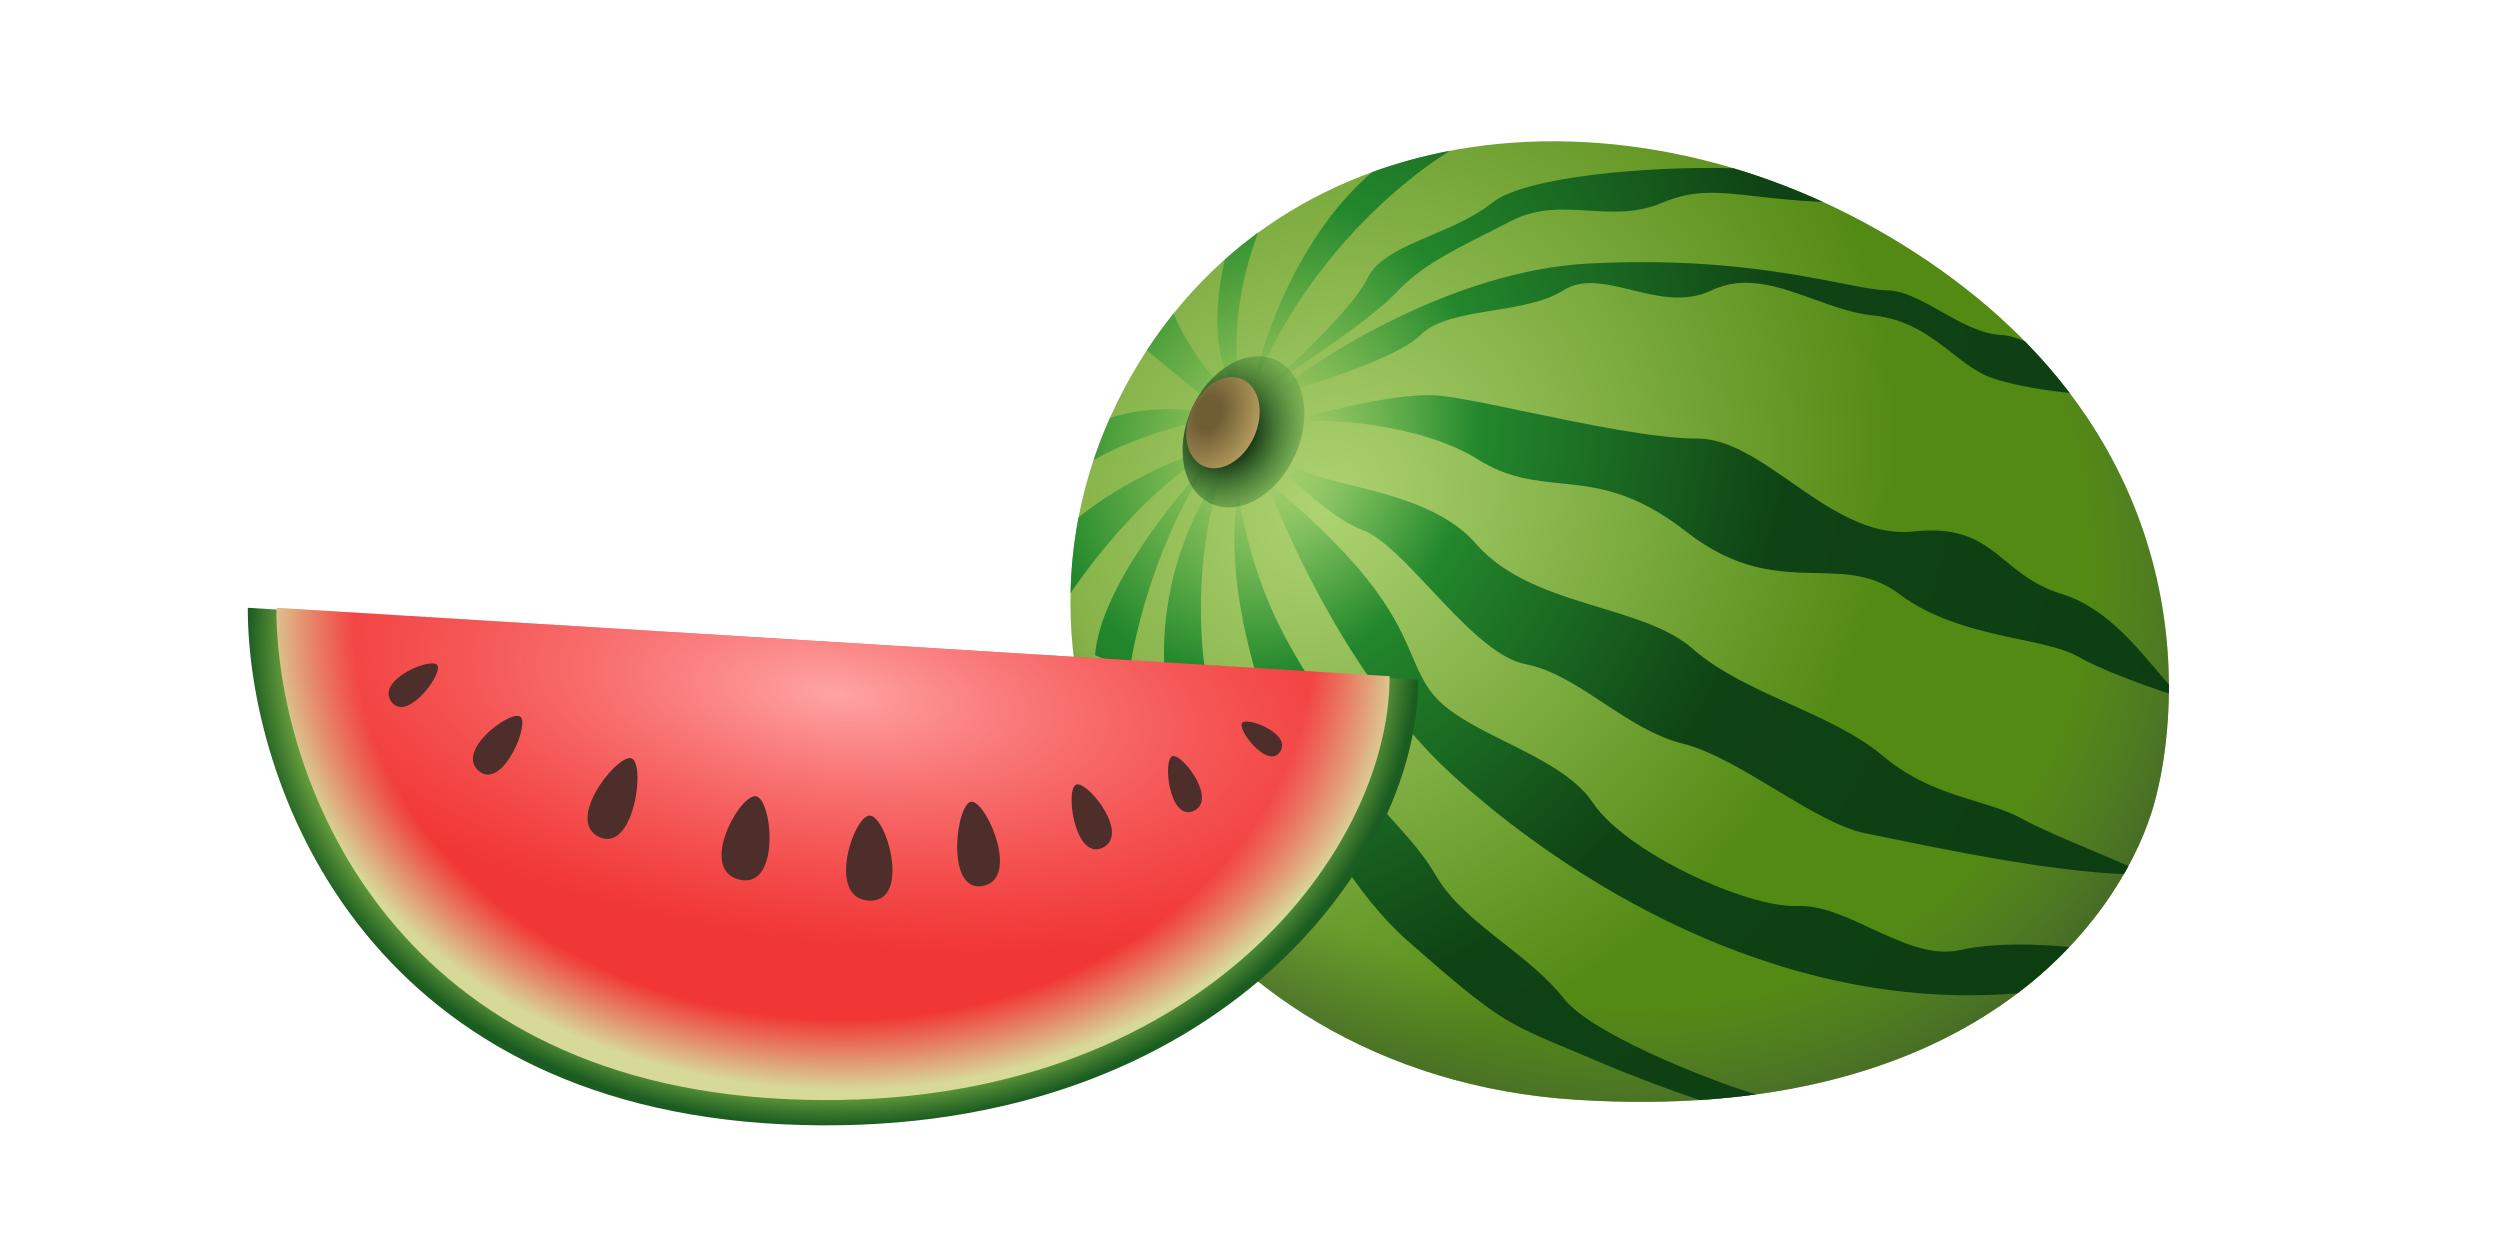
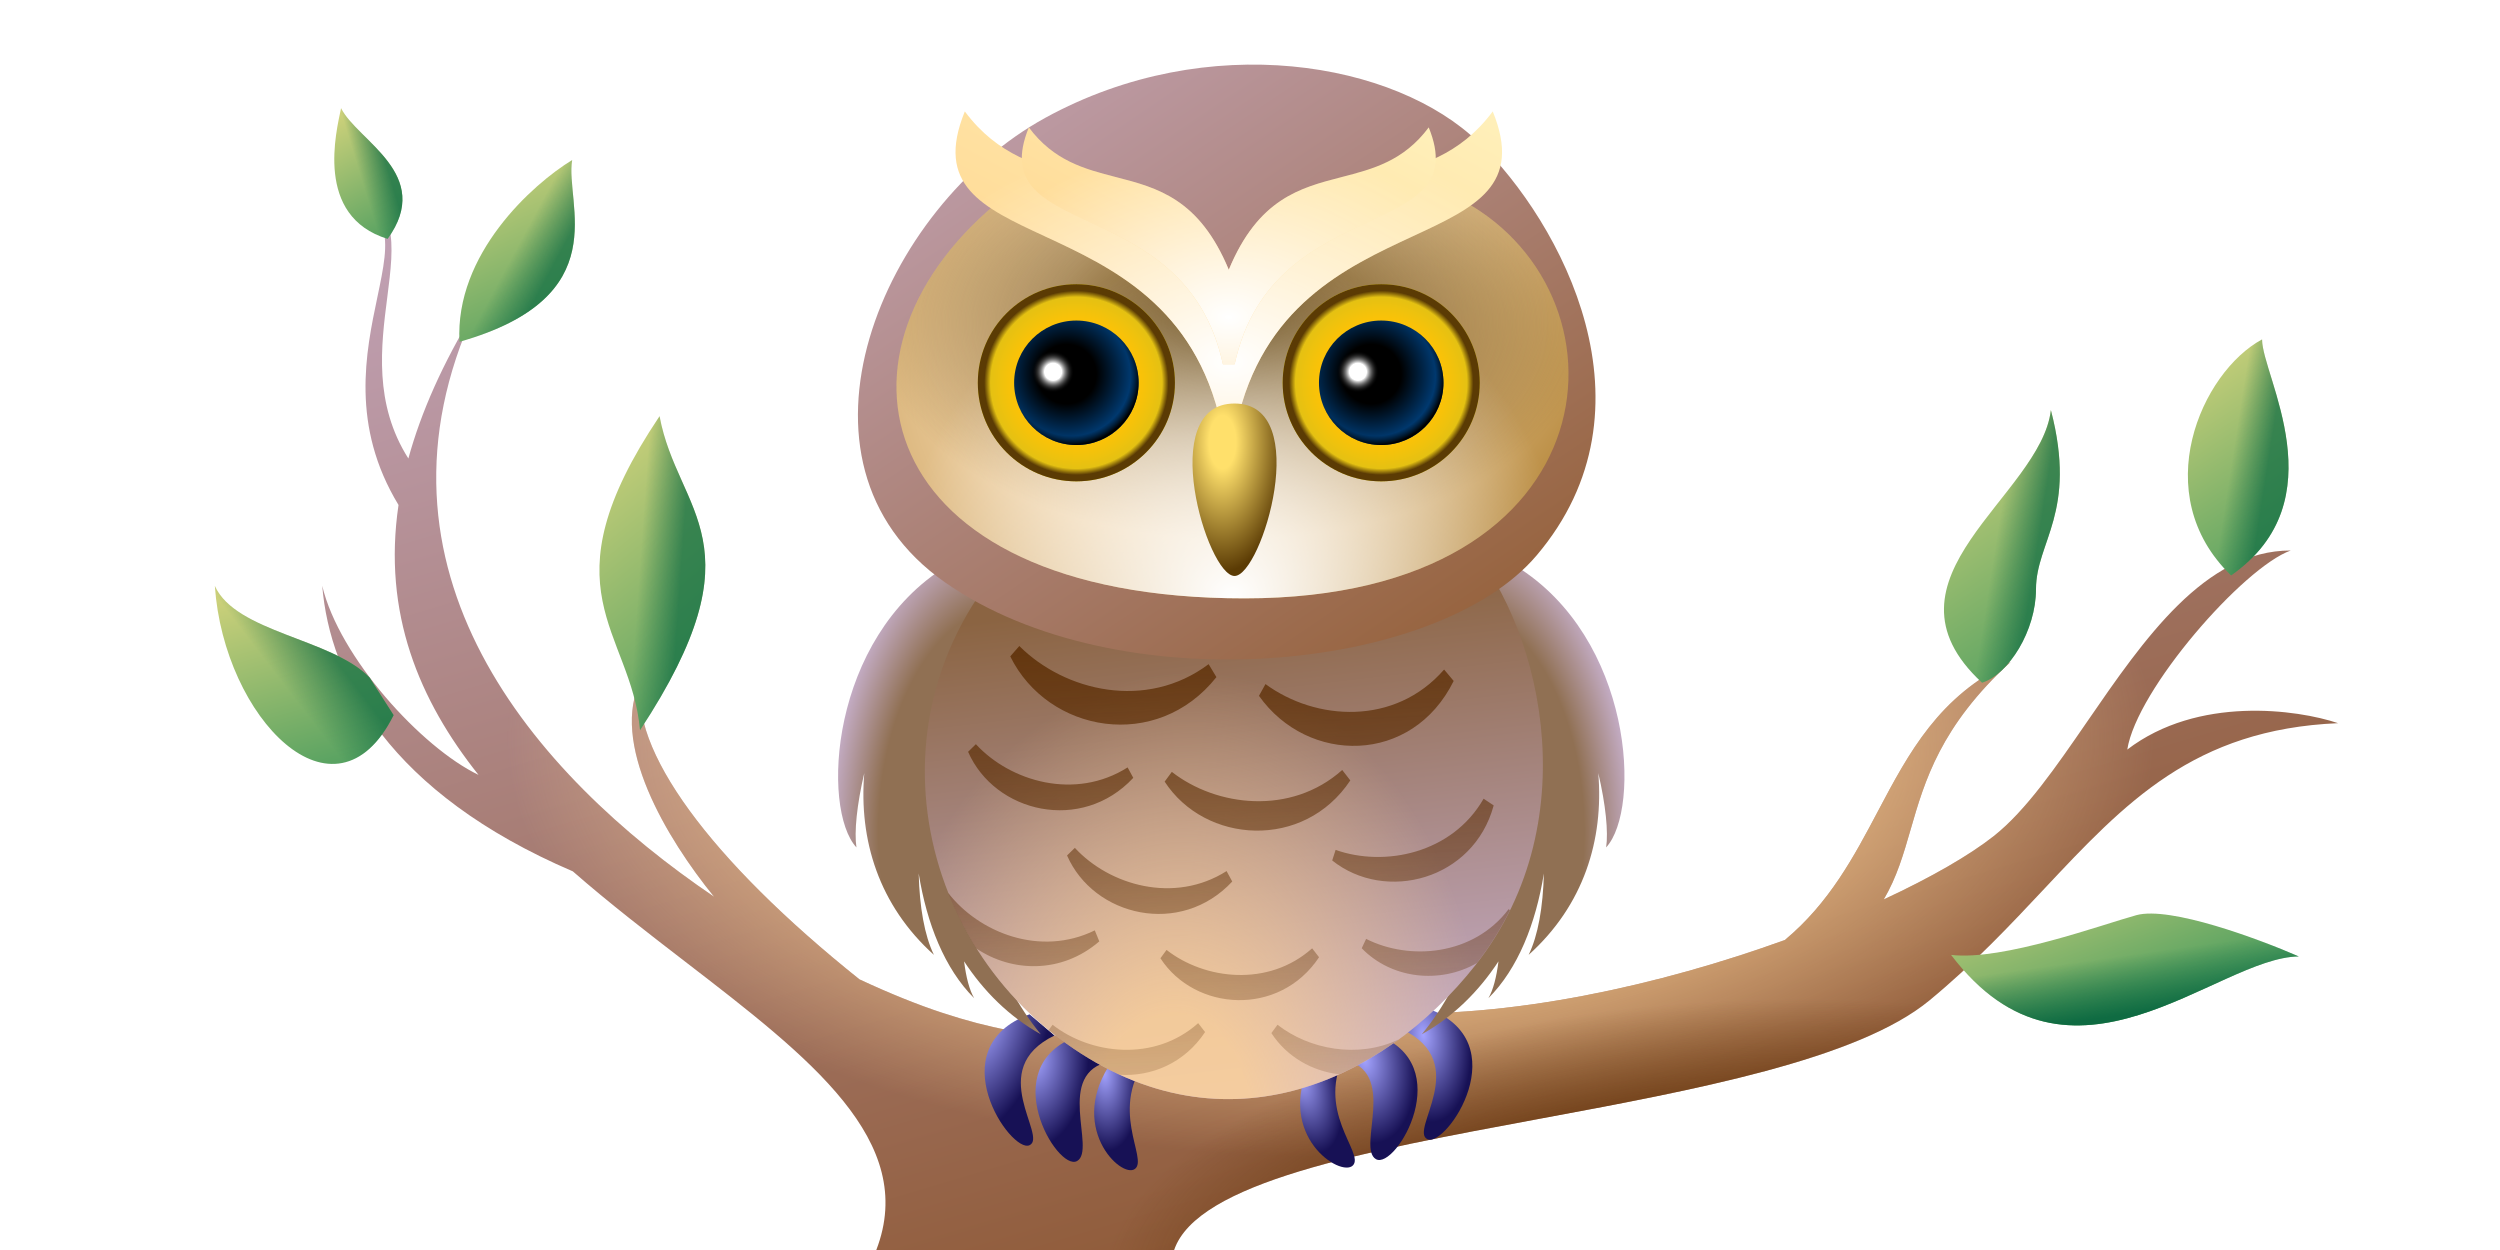
<svg xmlns="http://www.w3.org/2000/svg" viewBox="0 0 240 120" fill="none">
-   <path d="M185.102 25.076C157.817 6.549 121.437 9.918 107.289 38.55C93.141 67.183 113.352 103.226 151.416 105.584C189.481 107.942 203.203 88.346 206.516 78.103C209.159 69.932 212.387 43.603 185.102 25.076Z" fill="url(#paint0_radial_1087_27123)" />
-   <path d="M185.102 25.076C157.817 6.549 121.437 9.918 107.289 38.55C93.141 67.183 113.352 103.226 151.416 105.584C189.481 107.942 203.203 88.346 206.516 78.103C209.159 69.932 212.387 43.603 185.102 25.076Z" fill="url(#paint1_radial_1087_27123)" />
-   <path fill-rule="evenodd" clip-rule="evenodd" d="M139.162 14.484C136.62 14.969 134.138 15.646 131.739 16.517C124.651 22.543 121.155 32.676 120.256 37.35C125.121 25.457 133.819 17.844 139.162 14.484ZM117.587 24.906C118.613 23.992 119.676 23.135 120.773 22.334C119.199 26.554 117.795 32.909 119.47 38.529C116.287 35.346 116.505 29.658 117.587 24.906ZM110.098 33.624C110.909 32.383 111.768 31.201 112.671 30.078C114.07 33.649 117.193 37.288 118.88 38.922L117.701 39.905L110.098 33.624ZM104.978 44.164C105.429 42.81 105.95 41.465 106.544 40.135C110.624 38.758 115.192 39.323 117.308 39.905C111.201 41.207 107.267 42.843 104.978 44.164ZM102.773 56.936C102.823 54.519 103.074 52.094 103.536 49.684C107.864 46.12 114.268 43.352 117.701 42.656C111.571 45.516 105.786 52.518 102.773 56.936ZM168.569 105.066C166.831 105.303 165.021 105.484 163.136 105.605C162.968 105.546 162.793 105.484 162.611 105.42L162.611 105.42C160.443 104.658 157.301 103.552 153.664 102.005C152.648 101.573 151.748 101.196 150.937 100.857C144.377 98.113 143.683 97.823 135.113 90.302C125.483 81.852 116.522 59.753 118.88 47.569C120.439 56.534 123.286 61.203 125.662 65.1C126.88 67.097 127.973 68.89 128.706 70.955C130.002 74.608 132.029 76.875 134.037 79.121C135.378 80.622 136.711 82.113 137.813 84.001C139.321 86.586 141.831 88.562 144.374 90.565C146.471 92.216 148.591 93.885 150.19 95.928C152.623 99.037 163.099 103.391 168.569 105.066ZM198.655 90.91C197.216 92.429 195.567 93.927 193.685 95.353C170.424 97.31 150.16 84.203 139.318 74.296C130.2 65.963 123.728 52.089 121.631 46.194C132.064 54.793 134.102 59.55 135.582 63.002C136.164 64.363 136.661 65.52 137.549 66.631C139.009 68.456 141.748 69.819 144.579 71.228L144.579 71.228C147.847 72.855 151.236 74.542 152.921 77.069C156.065 81.785 167.661 87.173 172.574 86.977C174.81 86.887 177.2 87.998 179.622 89.123C182.522 90.47 185.467 91.839 188.251 91.196C191.361 90.479 195.654 90.626 198.655 90.91ZM204.328 83.141C204.19 83.395 204.047 83.651 203.898 83.909C196.855 83.659 186.607 81.544 181.123 80.412C180.332 80.249 179.64 80.106 179.071 79.993C176.602 79.499 173.575 77.676 170.476 75.809C167.407 73.96 164.267 72.069 161.529 71.384C158.818 70.707 156.351 69.082 153.936 67.49L153.936 67.49C151.449 65.852 149.016 64.249 146.424 63.751C143.579 63.203 140.358 59.771 137.35 56.565C134.956 54.014 132.696 51.606 130.868 50.91C127.566 49.652 123.466 45.538 121.828 43.639H123.203C123.812 45.116 126.463 45.773 129.691 46.573C133.763 47.583 138.754 48.82 141.714 52.219C144.67 55.613 149.262 57.009 153.599 58.327C157.046 59.375 160.332 60.374 162.507 62.289C165.024 64.504 168.446 66.051 171.845 67.589L171.845 67.589L171.846 67.589L171.846 67.589C175.082 69.053 178.299 70.508 180.695 72.521C183.804 75.133 186.948 76.094 189.735 76.946C191.352 77.44 192.848 77.897 194.147 78.619C195.663 79.461 198.373 80.604 200.866 81.654C202.14 82.191 203.357 82.704 204.328 83.141ZM208.215 65.712C208.217 66.005 208.216 66.296 208.213 66.583C205.503 65.678 201.573 64.237 199.479 63.025C198.23 62.302 196.248 61.881 193.961 61.395C190.285 60.615 185.819 59.666 182.33 57.023C179.833 55.131 177.254 55.076 174.401 55.016C170.791 54.939 166.74 54.853 161.854 51.021C156.884 47.123 153.232 46.749 149.8 46.397C147.192 46.129 144.711 45.875 141.876 44.098C136.623 40.805 127.151 39.817 122.824 40.732C126.368 39.645 134.416 37.576 138.258 37.988C140.055 38.18 143.055 38.806 146.446 39.513L146.446 39.513C152.113 40.694 158.875 42.104 162.952 42.104C165.937 42.104 168.886 44.155 171.964 46.295C175.606 48.828 179.427 51.486 183.702 51.021C188.458 50.504 190.409 52.106 192.561 53.874C193.979 55.038 195.484 56.274 197.936 57.023C201.86 58.222 204.745 61.639 206.899 64.189C207.372 64.749 207.81 65.268 208.215 65.712ZM194.398 32.775C195.996 34.404 197.421 36.061 198.69 37.733C195.802 37.41 192.176 36.822 190.39 35.93C189.367 35.418 188.418 34.68 187.42 33.903C185.409 32.337 183.196 30.614 179.758 30.271C177.9 30.085 176.02 29.407 174.141 28.73C170.818 27.532 167.501 26.336 164.324 27.87C161.785 29.096 159.112 28.444 156.601 27.832C154.194 27.245 151.937 26.695 150.09 27.87C148.322 28.995 145.801 29.404 143.338 29.805C140.546 30.258 137.829 30.699 136.371 32.157C134.176 34.352 125.968 36.959 122.138 37.988C126.539 34.272 139.595 25.984 152.491 25.298C164.015 24.685 172.033 26.263 176.859 27.212C178.784 27.591 180.201 27.87 181.13 27.87C182.734 27.87 184.504 28.867 186.337 29.9C188.229 30.966 190.189 32.07 192.105 32.157C192.805 32.189 193.587 32.418 194.398 32.775ZM166.401 16.15C169.305 17.017 172.186 18.098 175.016 19.392C172.399 19.275 170.332 19.042 168.58 18.844C164.91 18.429 162.623 18.171 159.56 19.467C157.096 20.509 154.77 20.363 152.47 20.22C150 20.065 147.561 19.912 145.017 21.235C144.184 21.669 143.396 22.068 142.648 22.447L142.648 22.447L142.647 22.447C138.987 24.302 136.297 25.666 134.012 28.114C131.811 30.472 124.71 35.254 121.435 37.35C124.186 34.926 130.003 29.41 131.261 26.738C132.163 24.82 134.686 23.744 137.415 22.58C139.438 21.717 141.575 20.806 143.248 19.467C146.41 16.938 158.221 15.934 166.401 16.15ZM117.504 45.014C115.343 47.569 111.176 55.076 111.805 64.666H115.736C115.146 61.129 114.674 52.246 117.504 45.014ZM105.124 62.898C105.595 56.609 112.788 47.7 116.325 44.032C111.294 51.106 108.989 60.474 108.464 64.273L105.124 62.898Z" fill="url(#paint2_radial_1087_27123)" />
-   <path d="M23.787 58.348L136.149 65.253C136.149 83.457 115.748 109.821 75.26 107.938C34.772 106.055 23.787 74.983 23.787 58.348Z" fill="url(#paint3_radial_1087_27123)" />
-   <path d="M26.532 58.348L133.404 64.916C133.404 82.23 114 107.306 75.49 105.515C36.981 103.724 26.532 74.17 26.532 58.348Z" fill="url(#paint4_radial_1087_27123)" />
-   <path d="M26.532 58.348L133.404 64.916C133.404 82.23 114 107.306 75.49 105.515C36.981 103.724 26.532 74.17 26.532 58.348Z" fill="url(#paint5_radial_1087_27123)" />
-   <path d="M72.432 76.432C74.121 76.224 75.05 85.309 71.062 84.463C67.073 83.617 70.744 76.639 72.432 76.432Z" fill="#4E2E2B" />
-   <path d="M83.343 78.315C84.962 77.793 87.587 86.54 83.511 86.461C79.435 86.382 81.724 78.838 83.343 78.315Z" fill="#4E2E2B" />
-   <path d="M60.513 72.775C62.06 72.848 60.951 81.851 57.581 80.377C54.212 78.903 58.966 72.702 60.513 72.775Z" fill="#4E2E2B" />
-   <path d="M93.364 76.968C91.849 76.647 90.647 85.638 94.279 85.064C97.912 84.489 94.879 77.288 93.364 76.968Z" fill="#4E2E2B" />
-   <path d="M49.856 68.747C51.043 69.125 48.314 75.892 46.001 74.048C43.687 72.203 48.668 68.37 49.856 68.747Z" fill="#4E2E2B" />
-   <path d="M103.414 75.297C102.169 75.362 103.1 82.6 105.804 81.4C108.509 80.199 104.658 75.232 103.414 75.297Z" fill="#4E2E2B" />
-   <path d="M41.9 63.776C42.812 64.334 39.151 69.413 37.602 67.402C36.053 65.391 40.988 63.218 41.9 63.776Z" fill="#4E2E2B" />
-   <path d="M112.631 72.58C111.562 72.608 112.195 78.836 114.542 77.869C116.889 76.901 113.7 72.553 112.631 72.58Z" fill="#4E2E2B" />
-   <path d="M119.301 69.35C118.569 69.82 121.64 73.882 122.862 72.218C124.085 70.554 120.032 68.879 119.301 69.35Z" fill="#4E2E2B" />
-   <path d="M124.337 43.678C122.632 47.492 119.027 49.591 116.285 48.366C113.544 47.14 112.703 43.054 114.408 39.24C116.113 35.425 119.718 33.326 122.46 34.551C125.202 35.777 126.042 39.863 124.337 43.678Z" fill="url(#paint6_radial_1087_27123)" />
-   <path d="M120.396 41.916C119.368 44.216 117.194 45.482 115.54 44.743C113.887 44.004 113.38 41.54 114.408 39.239C115.437 36.939 117.611 35.673 119.264 36.412C120.918 37.151 121.424 39.615 120.396 41.916Z" fill="url(#paint7_radial_1087_27123)" />
+   <path fill-rule="evenodd" clip-rule="evenodd" d="M39.203 44.016C40.404 39.63 42.478 34.902 45.608 29.781C34.15 54.651 51.16 74.3 68.546 86.082C64.045 80.555 58.407 71.226 61.584 65.193C60.259 71.817 68.205 82.584 82.512 94.019C85.481 95.406 88.175 96.475 90.394 97.206C100.002 100.374 104.86 99.571 111.369 98.496C116.347 97.674 122.291 96.693 132.063 97.206C144.887 97.881 159.519 94.522 171.348 90.239C175.633 86.669 177.983 82.227 180.284 77.875C183.256 72.257 186.148 66.789 193.021 63.544C186.284 69.718 184.769 74.962 183.418 79.64C182.735 82.004 182.094 84.222 180.842 86.344C185.428 84.213 189.107 82.078 191.41 80.256C194.5 77.811 197.383 73.62 200.396 69.24C205.825 61.349 211.674 52.847 219.91 52.847C215.364 54.47 205.119 66.191 204.217 71.961C210.999 66.768 220.536 68.106 224.457 69.425C210.616 70.018 204.035 77.03 196.236 85.338C192.989 88.797 189.531 92.482 185.25 96.021C178.355 101.721 162.669 104.637 147.617 107.436C130.879 110.548 114.926 113.514 112.714 120H84.124C88.155 109.546 77.746 101.532 65.792 92.328C62.216 89.575 58.502 86.715 54.994 83.651C37.397 76.11 31.683 65.236 30.933 56.232C32.559 63.102 40.467 71.765 45.937 74.389C40.238 67.232 36.721 58.865 38.258 48.478C33.639 40.87 35.117 33.824 36.226 28.539L36.226 28.539C36.816 25.726 37.301 23.413 36.707 21.779H37.356C37.807 23.633 37.509 25.957 37.177 28.551C36.578 33.218 35.868 38.761 39.203 44.016Z" fill="url(#paint0_linear_7471_1764)" />
+   <path fill-rule="evenodd" clip-rule="evenodd" d="M39.203 44.016C40.404 39.63 42.478 34.902 45.608 29.781C34.15 54.651 51.16 74.3 68.546 86.082C64.045 80.555 58.407 71.226 61.584 65.193C60.259 71.817 68.205 82.584 82.512 94.019C85.481 95.406 88.175 96.475 90.394 97.206C100.002 100.374 104.86 99.571 111.369 98.496C116.347 97.674 122.291 96.693 132.063 97.206C144.887 97.881 159.519 94.522 171.348 90.239C175.633 86.669 177.983 82.227 180.284 77.875C183.256 72.257 186.148 66.789 193.021 63.544C186.284 69.718 184.769 74.962 183.418 79.64C182.735 82.004 182.094 84.222 180.842 86.344C185.428 84.213 189.107 82.078 191.41 80.256C194.5 77.811 197.383 73.62 200.396 69.24C205.825 61.349 211.674 52.847 219.91 52.847C215.364 54.47 205.119 66.191 204.217 71.961C210.999 66.768 220.536 68.106 224.457 69.425C210.616 70.018 204.035 77.03 196.236 85.338C192.989 88.797 189.531 92.482 185.25 96.021C178.355 101.721 162.669 104.637 147.617 107.436C130.879 110.548 114.926 113.514 112.714 120H84.124C88.155 109.546 77.746 101.532 65.792 92.328C62.216 89.575 58.502 86.715 54.994 83.651C37.397 76.11 31.683 65.236 30.933 56.232C32.559 63.102 40.467 71.765 45.937 74.389C40.238 67.232 36.721 58.865 38.258 48.478C33.639 40.87 35.117 33.824 36.226 28.539L36.226 28.539C36.816 25.726 37.301 23.413 36.707 21.779H37.356C37.807 23.633 37.509 25.957 37.177 28.551C36.578 33.218 35.868 38.761 39.203 44.016Z" fill="url(#paint1_radial_7471_1764)" />
+   <path fill-rule="evenodd" clip-rule="evenodd" d="M39.203 44.016C40.404 39.63 42.478 34.902 45.608 29.781C34.15 54.651 51.16 74.3 68.546 86.082C64.045 80.555 58.407 71.226 61.584 65.193C60.259 71.817 68.205 82.584 82.512 94.019C85.481 95.406 88.175 96.475 90.394 97.206C100.002 100.374 104.86 99.571 111.369 98.496C116.347 97.674 122.291 96.693 132.063 97.206C144.887 97.881 159.519 94.522 171.348 90.239C175.633 86.669 177.983 82.227 180.284 77.875C183.256 72.257 186.148 66.789 193.021 63.544C186.284 69.718 184.769 74.962 183.418 79.64C182.735 82.004 182.094 84.222 180.842 86.344C185.428 84.213 189.107 82.078 191.41 80.256C194.5 77.811 197.383 73.62 200.396 69.24C205.825 61.349 211.674 52.847 219.91 52.847C215.364 54.47 205.119 66.191 204.217 71.961C210.999 66.768 220.536 68.106 224.457 69.425C210.616 70.018 204.035 77.03 196.236 85.338C192.989 88.797 189.531 92.482 185.25 96.021C178.355 101.721 162.669 104.637 147.617 107.436C130.879 110.548 114.926 113.514 112.714 120H84.124C88.155 109.546 77.746 101.532 65.792 92.328C62.216 89.575 58.502 86.715 54.994 83.651C37.397 76.11 31.683 65.236 30.933 56.232C32.559 63.102 40.467 71.765 45.937 74.389C40.238 67.232 36.721 58.865 38.258 48.478C33.639 40.87 35.117 33.824 36.226 28.539L36.226 28.539C36.816 25.726 37.301 23.413 36.707 21.779H37.356C37.807 23.633 37.509 25.957 37.177 28.551C36.578 33.218 35.868 38.761 39.203 44.016Z" fill="url(#paint2_radial_7471_1764)" />
+   <path d="M196.885 39.369C195.942 47.598 179.483 55.557 190.275 65.54C192.841 64.73 195.455 60.532 195.455 56.565C195.455 51.983 199.447 49.217 196.885 39.369Z" fill="url(#paint3_linear_7471_1764)" />
+   <path d="M196.885 39.369C195.942 47.598 179.483 55.557 190.275 65.54C192.841 64.73 195.455 60.532 195.455 56.565C195.455 51.983 199.447 49.217 196.885 39.369Z" fill="url(#paint4_linear_7471_1764)" />
+   <path d="M205.098 87.854C201.871 88.736 192.248 92.262 187.302 91.67C198.757 106.781 212.779 91.886 220.685 91.819C216.834 90.13 208.326 86.972 205.098 87.854Z" fill="url(#paint5_linear_7471_1764)" />
+   <path d="M205.098 87.854C201.871 88.736 192.248 92.262 187.302 91.67C198.757 106.781 212.779 91.886 220.685 91.819C216.834 90.13 208.326 86.972 205.098 87.854Z" fill="url(#paint6_linear_7471_1764)" />
+   <path d="M61.443 70.096C60.577 60.433 52.068 56.683 63.318 39.952C65.048 49.327 73.27 52.067 61.443 70.096Z" fill="url(#paint7_linear_7471_1764)" />
+   <path d="M61.443 70.096C60.577 60.433 52.068 56.683 63.318 39.952C65.048 49.327 73.27 52.067 61.443 70.096Z" fill="url(#paint8_linear_7471_1764)" />
+   <path d="M20.625 56.25C22.644 60.721 31.875 61.298 35.481 65.048L37.788 68.654C32.163 79.904 21.49 68.942 20.625 56.25Z" fill="url(#paint9_linear_7471_1764)" />
+   <path d="M20.625 56.25C22.644 60.721 31.875 61.298 35.481 65.048L37.788 68.654C32.163 79.904 21.49 68.942 20.625 56.25Z" fill="url(#paint10_linear_7471_1764)" />
+   <path d="M44.112 32.815C43.651 24.392 51.131 17.671 54.929 15.363C54.208 19.546 59.257 28.488 44.112 32.815Z" fill="url(#paint11_linear_7471_1764)" />
+   <path d="M44.112 32.815C43.651 24.392 51.131 17.671 54.929 15.363C54.208 19.546 59.257 28.488 44.112 32.815Z" fill="url(#paint12_linear_7471_1764)" />
+   <path d="M37.212 22.933C30.145 20.769 32.308 12.548 32.741 10.385C34.327 13.558 41.683 16.731 37.212 22.933Z" fill="url(#paint13_linear_7471_1764)" />
+   <path d="M37.212 22.933C30.145 20.769 32.308 12.548 32.741 10.385C34.327 13.558 41.683 16.731 37.212 22.933Z" fill="url(#paint14_linear_7471_1764)" />
+   <path d="M214.184 55.24C206.107 47.452 211.323 35.716 217.159 32.585C217.159 36.125 224.516 48.01 214.184 55.24Z" fill="url(#paint15_linear_7471_1764)" />
+   <path d="M214.184 55.24C206.107 47.452 211.323 35.716 217.159 32.585C217.159 36.125 224.516 48.01 214.184 55.24Z" fill="url(#paint16_linear_7471_1764)" />
+   <path d="M98.835 109.941C97.039 110.779 90.099 100.606 98.836 97.374L101.231 99.409C94.529 102.64 100.632 109.104 98.835 109.941Z" fill="url(#paint17_radial_7471_1764)" />
+   <path d="M137.034 109.366C138.83 110.204 145.77 100.031 137.033 96.799L134.638 98.834C141.341 102.065 135.238 108.529 137.034 109.366Z" fill="url(#paint18_radial_7471_1764)" />
+   <path d="M103.4 111.459C101.503 112.536 95.457 102.363 103.398 99.49L106.599 101.884C101.147 102.962 105.297 110.382 103.4 111.459Z" fill="url(#paint19_radial_7471_1764)" />
+   <path d="M132.094 111.281C133.991 112.359 140.037 102.185 132.096 99.313L128.895 101.706C134.348 102.784 130.198 110.204 132.094 111.281Z" fill="url(#paint20_radial_7471_1764)" />
+   <path d="M108.949 112.22C107.612 113.193 102.351 108.096 106.78 101.848L110.363 101.285C106.244 106.373 110.287 111.247 108.949 112.22Z" fill="url(#paint21_radial_7471_1764)" />
+   <path d="M129.879 111.881C128.707 113.078 122.45 109.008 125.774 102.066L129.292 100.87C126.066 106.615 131.051 110.684 129.879 111.881Z" fill="url(#paint22_radial_7471_1764)" />
+   <path fill-rule="evenodd" clip-rule="evenodd" d="M90.91 54.324C79.637 61.251 78.823 77.685 82.218 81.352C81.995 79.88 82.255 77.251 82.97 74.22C82.438 80.628 84.363 86.903 89.656 91.667C88.753 89.821 88.275 87.078 88.194 83.85C88.972 88.675 90.688 92.996 93.519 95.827C93.057 95.032 92.744 93.813 92.552 92.29C94.432 95.153 96.866 97.591 99.917 99.293C95.496 93.955 93.471 86.651 92.71 79.86C93.576 70.25 95.654 59.782 96.913 57.894L93.519 56.536L93.474 56.592L91.76 55.148L91.606 55.318L90.91 54.324Z" fill="url(#paint23_radial_7471_1764)" />
+   <path fill-rule="evenodd" clip-rule="evenodd" d="M145.496 54.324C156.769 61.251 157.583 77.685 154.188 81.352C154.411 79.88 154.151 77.251 153.436 74.22C153.968 80.628 152.043 86.903 146.749 91.667C147.653 89.821 148.131 87.078 148.212 83.85C147.434 88.675 145.718 92.996 142.887 95.827C143.348 95.032 143.662 93.813 143.854 92.29C141.974 95.153 139.539 97.591 136.489 99.293C140.91 93.955 142.935 86.651 143.696 79.86C142.83 70.25 140.752 59.782 139.493 57.894L142.887 56.536L142.932 56.592L144.646 55.148L144.8 55.318L145.496 54.324Z" fill="url(#paint24_radial_7471_1764)" />
+   <path d="M101.635 49.061C82.795 63.687 86.295 88.068 101.635 99.643C116.975 111.219 132.719 103.97 141.644 92.652C152.8 78.504 147.654 59.136 140.283 51.419C132.912 43.702 115.083 38.622 101.635 49.061Z" fill="url(#paint25_linear_7471_1764)" />
+   <path d="M101.635 49.061C82.795 63.687 86.295 88.068 101.635 99.643C116.975 111.219 132.719 103.97 141.644 92.652C152.8 78.504 147.654 59.136 140.283 51.419C132.912 43.702 115.083 38.622 101.635 49.061Z" fill="url(#paint26_radial_7471_1764)" />
+   <path fill-rule="evenodd" clip-rule="evenodd" d="M144.953 87.382L144.831 87.275C141.426 91.778 135.281 92.226 131.147 90.134L130.725 91.032C133.611 94.008 138.275 94.474 141.785 92.449C143.048 90.819 144.097 89.121 144.953 87.382ZM134.264 99.791C130.348 101.655 125.654 100.732 122.641 98.377L122.053 99.176C123.533 101.46 125.976 102.831 128.564 103.134C130.566 102.23 132.474 101.098 134.264 99.791ZM107.482 103.179C110.525 103.368 113.694 102.083 115.689 99.077L115.025 98.223C110.813 101.981 104.697 101.229 101.047 98.377L100.665 98.895C100.978 99.15 101.296 99.399 101.619 99.643C103.572 101.117 105.531 102.285 107.482 103.179ZM93.741 91.061C97.105 93.331 101.884 93.522 105.532 90.372L105.1 89.316C99.852 91.89 93.974 89.526 91.022 85.715C91.76 87.572 92.671 89.363 93.741 91.061ZM97.855 62.016C102.212 66.373 110.053 68.24 116.028 63.759L116.776 65.004C111.05 72.223 100.594 70.356 96.984 63.012L97.855 62.016ZM121.486 65.671C126.314 69.21 133.915 69.704 138.635 64.275L139.554 65.371C135.562 73.451 125.539 73.404 120.861 66.8L121.486 65.671ZM128.853 73.92C123.924 78.318 116.767 77.438 112.495 74.1L111.807 75.035C115.678 81.007 125.166 81.646 129.63 74.919L128.853 73.92ZM128.219 81.59C132.914 83.257 139.408 81.943 142.427 76.675L143.394 77.32C141.459 84.482 133.002 86.685 127.891 82.605L128.219 81.59ZM125.966 91.039C121.754 94.797 115.638 94.046 111.988 91.193L111.4 91.992C114.708 97.095 122.815 97.641 126.63 91.894L125.966 91.039ZM108.25 73.671C103.226 76.86 96.993 75.033 93.684 71.442L92.936 72.172C95.504 78.046 103.844 80 108.795 74.673L108.25 73.671ZM103.185 81.394C106.494 84.986 112.727 86.813 117.751 83.624L118.296 84.626C113.345 89.953 105.005 87.999 102.436 82.125L103.185 81.394Z" fill="url(#paint27_linear_7471_1764)" />
+   <path d="M100.354 11.307C84.706 19.881 74.201 44.319 90.707 55.895C107.214 67.471 137.911 64.641 147.514 53.322C159.519 39.174 149.872 21.382 141.941 13.665C134.009 5.948 116.001 2.732 100.354 11.307Z" fill="url(#paint28_linear_7471_1764)" />
+   <path d="M119.469 57.443C83.345 57.443 77.916 33.485 96.446 18.885C105.43 15.141 114.79 28.306 118.346 35.356C121.404 30.802 124.71 18.885 139.684 18.885C157.279 27.495 155.594 57.443 119.469 57.443Z" fill="url(#paint29_radial_7471_1764)" />
+   <path d="M119.469 57.443C83.345 57.443 77.916 33.485 96.446 18.885C105.43 15.141 114.79 28.306 118.346 35.356C121.404 30.802 124.71 18.885 139.684 18.885C157.279 27.495 155.594 57.443 119.469 57.443Z" fill="url(#paint30_radial_7471_1764)" />
+   <path d="M119.469 57.443C83.345 57.443 77.916 33.485 96.446 18.885C105.43 15.141 114.79 28.306 118.346 35.356C121.404 30.802 124.71 18.885 139.684 18.885C157.279 27.495 155.594 57.443 119.469 57.443Z" fill="url(#paint31_radial_7471_1764)" />
+   <path d="M103.667 16.995C99.713 15.972 95.797 14.959 92.623 10.696C89.731 17.784 94.28 19.893 100.288 22.679C106.688 25.646 114.743 29.381 117.22 40.72H118.706C121.184 29.381 129.239 25.646 135.639 22.679C141.647 19.893 146.196 17.784 143.304 10.696C140.129 14.959 136.213 15.972 132.26 16.995C127.012 18.353 121.697 19.728 117.963 28.747C114.229 19.728 108.915 18.353 103.667 16.995Z" fill="url(#paint32_linear_7471_1764)" />
+   <path d="M103.667 16.995C99.713 15.972 95.797 14.959 92.623 10.696C89.731 17.784 94.28 19.893 100.288 22.679C106.688 25.646 114.743 29.381 117.22 40.72H118.706C121.184 29.381 129.239 25.646 135.639 22.679C141.647 19.893 146.196 17.784 143.304 10.696C140.129 14.959 136.213 15.972 132.26 16.995C127.012 18.353 121.697 19.728 117.963 28.747C114.229 19.728 108.915 18.353 103.667 16.995Z" fill="url(#paint33_radial_7471_1764)" />
+   <path d="M107.134 17C104.14 16.225 101.174 15.458 98.769 12.229C96.579 17.598 100.024 19.195 104.575 21.305C109.422 23.553 115.524 26.382 117.4 34.97H118.526C120.402 26.382 126.504 23.553 131.351 21.305C135.902 19.195 139.347 17.598 137.157 12.229C134.752 15.458 131.786 16.225 128.792 17C124.817 18.029 120.791 19.07 117.963 25.901C115.135 19.07 111.109 18.029 107.134 17Z" fill="url(#paint34_linear_7471_1764)" />
+   <path d="M107.134 17C104.14 16.225 101.174 15.458 98.769 12.229C96.579 17.598 100.024 19.195 104.575 21.305C109.422 23.553 115.524 26.382 117.4 34.97H118.526C120.402 26.382 126.504 23.553 131.351 21.305C135.902 19.195 139.347 17.598 137.157 12.229C134.752 15.458 131.786 16.225 128.792 17C124.817 18.029 120.791 19.07 117.963 25.901C115.135 19.07 111.109 18.029 107.134 17Z" fill="url(#paint35_radial_7471_1764)" />
+   <path d="M112.792 36.747C112.792 41.972 108.556 46.208 103.331 46.208C98.106 46.208 93.87 41.972 93.87 36.747C93.87 31.521 98.106 27.285 103.331 27.285C108.556 27.285 112.792 31.521 112.792 36.747Z" fill="url(#paint36_radial_7471_1764)" />
+   <path d="M112.792 36.747C112.792 41.972 108.556 46.208 103.331 46.208C98.106 46.208 93.87 41.972 93.87 36.747C93.87 31.521 98.106 27.285 103.331 27.285C108.556 27.285 112.792 31.521 112.792 36.747Z" fill="url(#paint37_radial_7471_1764)" />
+   <path d="M123.136 36.747C123.136 41.972 127.372 46.208 132.597 46.208C137.822 46.208 142.058 41.972 142.058 36.747C142.058 31.521 137.822 27.285 132.597 27.285C127.372 27.285 123.136 31.521 123.136 36.747Z" fill="url(#paint38_radial_7471_1764)" />
+   <path d="M123.136 36.747C123.136 41.972 127.372 46.208 132.597 46.208C137.822 46.208 142.058 41.972 142.058 36.747C142.058 31.521 137.822 27.285 132.597 27.285C127.372 27.285 123.136 31.521 123.136 36.747Z" fill="url(#paint39_radial_7471_1764)" />
+   <path d="M109.306 36.747C109.306 40.047 106.631 42.722 103.331 42.722C100.031 42.722 97.356 40.047 97.356 36.747C97.356 33.447 100.031 30.772 103.331 30.772C106.631 30.772 109.306 33.447 109.306 36.747Z" fill="url(#paint40_radial_7471_1764)" />
+   <path d="M109.306 36.747C109.306 40.047 106.631 42.722 103.331 42.722C100.031 42.722 97.356 40.047 97.356 36.747C97.356 33.447 100.031 30.772 103.331 30.772C106.631 30.772 109.306 33.447 109.306 36.747Z" fill="url(#paint41_radial_7471_1764)" />
+   <path d="M109.306 36.747C109.306 40.047 106.631 42.722 103.331 42.722C100.031 42.722 97.356 40.047 97.356 36.747C97.356 33.447 100.031 30.772 103.331 30.772C106.631 30.772 109.306 33.447 109.306 36.747Z" fill="url(#paint42_radial_7471_1764)" />
+   <path d="M138.571 36.747C138.571 40.047 135.896 42.722 132.596 42.722C129.296 42.722 126.621 40.047 126.621 36.747C126.621 33.447 129.296 30.772 132.596 30.772C135.896 30.772 138.571 33.447 138.571 36.747Z" fill="url(#paint43_radial_7471_1764)" />
+   <path d="M138.571 36.747C138.571 40.047 135.896 42.722 132.596 42.722C129.296 42.722 126.621 40.047 126.621 36.747C126.621 33.447 129.296 30.772 132.596 30.772C135.896 30.772 138.571 33.447 138.571 36.747Z" fill="url(#paint44_radial_7471_1764)" />
+   <path d="M138.571 36.747C138.571 40.047 135.896 42.722 132.596 42.722C129.296 42.722 126.621 40.047 126.621 36.747C126.621 33.447 129.296 30.772 132.596 30.772C135.896 30.772 138.571 33.447 138.571 36.747Z" fill="url(#paint45_radial_7471_1764)" />
+   <path d="M118.515 38.738C110.922 38.738 115.9 55.294 118.515 55.294C121.13 55.294 126.108 38.738 118.515 38.738Z" fill="url(#paint46_radial_7471_1764)" />
  <defs>
-     <radialGradient id="paint0_radial_1087_27123" cx="0" cy="0" r="1" gradientUnits="userSpaceOnUse" gradientTransform="translate(126.823 48.782) rotate(45) scale(51.521 58.9157)">
-       <stop stop-color="#AED373" />
-       <stop offset="1" stop-color="#538A14" />
-     </radialGradient>
-     <radialGradient id="paint1_radial_1087_27123" cx="0" cy="0" r="1" gradientUnits="userSpaceOnUse" gradientTransform="translate(150.505 49.3422) rotate(122.696) scale(63.845 73.0085)">
-       <stop offset="0.707" stop-color="#506C3E" stop-opacity="0" />
-       <stop offset="0.969" stop-color="#395428" />
-     </radialGradient>
-     <radialGradient id="paint2_radial_1087_27123" cx="0" cy="0" r="1" gradientUnits="userSpaceOnUse" gradientTransform="translate(121.226 41.4184) rotate(21.1399) scale(190.724 220.167)">
-       <stop offset="0.02" stop-color="#38AA42" stop-opacity="0" />
-       <stop offset="0.107" stop-color="#23872C" />
-       <stop offset="0.264" stop-color="#0F4214" />
-       <stop offset="0.984" stop-color="#06350B" />
-     </radialGradient>
-     <radialGradient id="paint3_radial_1087_27123" cx="0" cy="0" r="1" gradientUnits="userSpaceOnUse" gradientTransform="translate(79.9682 61.7598) rotate(90) scale(46.2736 56.1808)">
-       <stop offset="0.912" stop-color="#87B948" />
-       <stop offset="1" stop-color="#1B5C21" />
-     </radialGradient>
-     <radialGradient id="paint4_radial_1087_27123" cx="0" cy="0" r="1" gradientUnits="userSpaceOnUse" gradientTransform="translate(79.9682 60.6321) rotate(-177.65) scale(55.6985 45.0114)">
-       <stop offset="0.828" stop-color="#F13735" />
-       <stop offset="0.979" stop-color="#D7D999" />
-     </radialGradient>
-     <radialGradient id="paint5_radial_1087_27123" cx="0" cy="0" r="1" gradientUnits="userSpaceOnUse" gradientTransform="translate(79.9682 66.5573) rotate(-173.276) scale(70.1073 28.8789)">
-       <stop stop-color="#FFA4A4" />
-       <stop offset="0.83" stop-color="#F8787A" stop-opacity="0" />
-     </radialGradient>
-     <radialGradient id="paint6_radial_1087_27123" cx="0" cy="0" r="1" gradientUnits="userSpaceOnUse" gradientTransform="translate(117.673 41.4587) rotate(117.314) scale(10.7051 9.61707)">
-       <stop offset="0.208" stop-color="#0A220C" />
-       <stop offset="1" stop-color="#339D3D" stop-opacity="0" />
-     </radialGradient>
-     <radialGradient id="paint7_radial_1087_27123" cx="0" cy="0" r="1" gradientUnits="userSpaceOnUse" gradientTransform="translate(116.049 39.6888) rotate(110.206) scale(7.9219 5.69372)">
-       <stop offset="0.208" stop-color="#6F5E34" />
-       <stop offset="1" stop-color="#C4A967" />
+     <linearGradient id="paint0_linear_7471_1764" x1="113.077" y1="-73.846" x2="178.647" y2="145.789" gradientUnits="userSpaceOnUse">
+       <stop stop-color="#DECBFF" />
+       <stop offset="1" stop-color="#7E420C" />
+     </linearGradient>
+     <radialGradient id="paint1_radial_7471_1764" cx="0" cy="0" r="1" gradientUnits="userSpaceOnUse" gradientTransform="translate(127.695 70.8894) rotate(90) scale(49.1106 96.762)">
+       <stop offset="0.33" stop-color="#FFD394" />
+       <stop offset="0.817" stop-color="#FFD394" stop-opacity="0" />
+     </radialGradient>
+     <radialGradient id="paint2_radial_7471_1764" cx="0" cy="0" r="1" gradientUnits="userSpaceOnUse" gradientTransform="translate(168.894 121.695) rotate(178.162) scale(62.917 25.6796)">
+       <stop offset="0.574" stop-color="#592A00" stop-opacity="0.7" />
+       <stop offset="1" stop-color="#592A00" stop-opacity="0" />
+     </radialGradient>
+     <linearGradient id="paint3_linear_7471_1764" x1="192.182" y1="80.295" x2="166.788" y2="41.784" gradientUnits="userSpaceOnUse">
+       <stop stop-color="#238D56" />
+       <stop offset="1" stop-color="#FFE585" />
+     </linearGradient>
+     <linearGradient id="paint4_linear_7471_1764" x1="187.908" y1="50.378" x2="201.192" y2="52.44" gradientUnits="userSpaceOnUse">
+       <stop offset="0.291" stop-color="#0F6B42" stop-opacity="0" />
+       <stop offset="0.591" stop-color="#0F6B42" stop-opacity="0.7" />
+     </linearGradient>
+     <linearGradient id="paint5_linear_7471_1764" x1="207.072" y1="103.014" x2="196.01" y2="73.991" gradientUnits="userSpaceOnUse">
+       <stop stop-color="#238D56" />
+       <stop offset="1" stop-color="#FFE585" />
+     </linearGradient>
+     <linearGradient id="paint6_linear_7471_1764" x1="202.644" y1="86.394" x2="205.24" y2="105" gradientUnits="userSpaceOnUse">
+       <stop offset="0.291" stop-color="#0F6B42" stop-opacity="0" />
+       <stop offset="0.591" stop-color="#0F6B42" />
+     </linearGradient>
+     <linearGradient id="paint7_linear_7471_1764" x1="62.628" y1="87.092" x2="31.343" y2="49.447" gradientUnits="userSpaceOnUse">
+       <stop stop-color="#238D56" />
+       <stop offset="1" stop-color="#FFE585" />
+     </linearGradient>
+     <linearGradient id="paint8_linear_7471_1764" x1="57.546" y1="54.087" x2="70.86" y2="55.024" gradientUnits="userSpaceOnUse">
+       <stop offset="0.291" stop-color="#0F6B42" stop-opacity="0" />
+       <stop offset="0.591" stop-color="#0F6B42" stop-opacity="0.7" />
+     </linearGradient>
+     <linearGradient id="paint9_linear_7471_1764" x1="29.207" y1="82.971" x2="19.868" y2="49.499" gradientUnits="userSpaceOnUse">
+       <stop stop-color="#238D56" />
+       <stop offset="1" stop-color="#FFE585" />
+     </linearGradient>
+     <linearGradient id="paint10_linear_7471_1764" x1="19.904" y1="64.794" x2="34.183" y2="53.798" gradientUnits="userSpaceOnUse">
+       <stop offset="0.291" stop-color="#0F6B42" stop-opacity="0" />
+       <stop offset="0.591" stop-color="#0F6B42" stop-opacity="0.7" />
+     </linearGradient>
+     <linearGradient id="paint11_linear_7471_1764" x1="49.638" y1="42.654" x2="36.035" y2="11.805" gradientUnits="userSpaceOnUse">
+       <stop stop-color="#238D56" />
+       <stop offset="1" stop-color="#FFE585" />
+     </linearGradient>
+     <linearGradient id="paint12_linear_7471_1764" x1="45.144" y1="24.089" x2="56.633" y2="30.277" gradientUnits="userSpaceOnUse">
+       <stop offset="0.291" stop-color="#0F6B42" stop-opacity="0" />
+       <stop offset="0.591" stop-color="#0F6B42" stop-opacity="0.7" />
+     </linearGradient>
+     <linearGradient id="paint13_linear_7471_1764" x1="35.363" y1="30.008" x2="24.315" y2="9.451" gradientUnits="userSpaceOnUse">
+       <stop stop-color="#238D56" />
+       <stop offset="1" stop-color="#FFE585" />
+     </linearGradient>
+     <linearGradient id="paint14_linear_7471_1764" x1="32.091" y1="17.596" x2="40.691" y2="14.953" gradientUnits="userSpaceOnUse">
+       <stop offset="0.291" stop-color="#0F6B42" stop-opacity="0" />
+       <stop offset="0.591" stop-color="#0F6B42" stop-opacity="0.7" />
+     </linearGradient>
+     <linearGradient id="paint15_linear_7471_1764" x1="214.867" y1="68.014" x2="192.915" y2="34.605" gradientUnits="userSpaceOnUse">
+       <stop stop-color="#238D56" />
+       <stop offset="1" stop-color="#FFE585" />
+     </linearGradient>
+     <linearGradient id="paint16_linear_7471_1764" x1="211.154" y1="42.115" x2="222.692" y2="43.913" gradientUnits="userSpaceOnUse">
+       <stop offset="0.291" stop-color="#0F6B42" stop-opacity="0" />
+       <stop offset="0.591" stop-color="#0F6B42" stop-opacity="0.7" />
+     </linearGradient>
+     <radialGradient id="paint17_radial_7471_1764" cx="0" cy="0" r="1" gradientUnits="userSpaceOnUse" gradientTransform="translate(94.522 98.1504) rotate(105.473) scale(13.7093 7.32488)">
+       <stop stop-color="#A3A3FF" />
+       <stop offset="0.829" stop-color="#171155" />
+     </radialGradient>
+     <radialGradient id="paint18_radial_7471_1764" cx="0" cy="0" r="1" gradientUnits="userSpaceOnUse" gradientTransform="translate(136.628 99.3554) rotate(82.2724) scale(10.152 5.42423)">
+       <stop stop-color="#A3A3FF" />
+       <stop offset="0.829" stop-color="#171155" />
+     </radialGradient>
+     <radialGradient id="paint19_radial_7471_1764" cx="0" cy="0" r="1" gradientUnits="userSpaceOnUse" gradientTransform="translate(99.4089 101.657) rotate(92.8468) scale(10.2974 6.14508)">
+       <stop stop-color="#A3A3FF" />
+       <stop offset="0.829" stop-color="#171155" />
+     </radialGradient>
+     <radialGradient id="paint20_radial_7471_1764" cx="0" cy="0" r="1" gradientUnits="userSpaceOnUse" gradientTransform="translate(131.027 101.754) rotate(81.3421) scale(9.71785 5.79925)">
+       <stop stop-color="#A3A3FF" />
+       <stop offset="0.829" stop-color="#171155" />
+     </radialGradient>
+     <radialGradient id="paint21_radial_7471_1764" cx="0" cy="0" r="1" gradientUnits="userSpaceOnUse" gradientTransform="translate(106.029 102.966) rotate(86.5513) scale(9.04796 4.16121)">
+       <stop stop-color="#A3A3FF" />
+       <stop offset="0.829" stop-color="#171155" />
+     </radialGradient>
+     <radialGradient id="paint22_radial_7471_1764" cx="0" cy="0" r="1" gradientUnits="userSpaceOnUse" gradientTransform="translate(124.811 103.409) rotate(73.1731) scale(9.06839 4.28115)">
+       <stop stop-color="#A3A3FF" />
+       <stop offset="0.829" stop-color="#171155" />
+     </radialGradient>
+     <radialGradient id="paint23_radial_7471_1764" cx="0" cy="0" r="1" gradientUnits="userSpaceOnUse" gradientTransform="translate(96.0613 78.4819) rotate(-86.8202) scale(32.4805 18.7171)">
+       <stop offset="0.625" stop-color="#907053" />
+       <stop offset="1" stop-color="#DECBFF" />
+     </radialGradient>
+     <radialGradient id="paint24_radial_7471_1764" cx="0" cy="0" r="1" gradientUnits="userSpaceOnUse" gradientTransform="translate(140.344 78.4819) rotate(-93.1798) scale(32.4805 18.7171)">
+       <stop offset="0.625" stop-color="#907053" />
+       <stop offset="1" stop-color="#DECBFF" />
+     </radialGradient>
+     <linearGradient id="paint25_linear_7471_1764" x1="120.234" y1="121.572" x2="112.759" y2="57.481" gradientUnits="userSpaceOnUse">
+       <stop stop-color="#DECBFF" />
+       <stop offset="1" stop-color="#8B6442" />
+     </linearGradient>
+     <radialGradient id="paint26_radial_7471_1764" cx="0" cy="0" r="1" gradientUnits="userSpaceOnUse" gradientTransform="translate(112.126 108.51) rotate(-84.134) scale(44.072 30.6539)">
+       <stop offset="0.256" stop-color="#FFD394" stop-opacity="0.8" />
+       <stop offset="1" stop-color="#FFD394" stop-opacity="0" />
+     </radialGradient>
+     <linearGradient id="paint27_linear_7471_1764" x1="117.988" y1="47.596" x2="120.968" y2="115.567" gradientUnits="userSpaceOnUse">
+       <stop stop-color="#592A00" />
+       <stop offset="1" stop-color="#592A00" stop-opacity="0" />
+     </linearGradient>
+     <linearGradient id="paint28_linear_7471_1764" x1="71.542" y1="-41.538" x2="150.713" y2="75.479" gradientUnits="userSpaceOnUse">
+       <stop stop-color="#DECBFF" />
+       <stop offset="1" stop-color="#8C5422" />
+     </linearGradient>
+     <radialGradient id="paint29_radial_7471_1764" cx="0" cy="0" r="1" gradientUnits="userSpaceOnUse" gradientTransform="translate(114.829 29.2357) rotate(52.8447) scale(48.2259 64.9619)">
+       <stop offset="0.234" stop-color="#FFE4BE" />
+       <stop offset="1" stop-color="#986206" />
+     </radialGradient>
+     <radialGradient id="paint30_radial_7471_1764" cx="0" cy="0" r="1" gradientUnits="userSpaceOnUse" gradientTransform="translate(118.317 31.0374) scale(34.6483 20.7547)">
+       <stop stop-color="#5B3B04" />
+       <stop offset="1" stop-color="#5B3B04" stop-opacity="0" />
+     </radialGradient>
+     <radialGradient id="paint31_radial_7471_1764" cx="0" cy="0" r="1" gradientUnits="userSpaceOnUse" gradientTransform="translate(118.317 57.4433) scale(32.2583 32.8998)">
+       <stop stop-color="white" />
+       <stop offset="1" stop-color="white" stop-opacity="0" />
+     </radialGradient>
+     <linearGradient id="paint32_linear_7471_1764" x1="136.43" y1="2.77" x2="100.996" y2="69.883" gradientUnits="userSpaceOnUse">
+       <stop stop-color="#FFF2BE" />
+       <stop offset="1" stop-color="#FFC470" />
+     </linearGradient>
+     <radialGradient id="paint33_radial_7471_1764" cx="0" cy="0" r="1" gradientUnits="userSpaceOnUse" gradientTransform="translate(117.963 34.75) rotate(-90) scale(22.2209 34.0005)">
+       <stop stop-color="white" />
+       <stop offset="1" stop-color="white" stop-opacity="0" />
+     </radialGradient>
+     <linearGradient id="paint34_linear_7471_1764" x1="131.95" y1="6.225" x2="105.112" y2="57.059" gradientUnits="userSpaceOnUse">
+       <stop stop-color="#FFF2BE" />
+       <stop offset="1" stop-color="#FFC470" />
+     </linearGradient>
+     <radialGradient id="paint35_radial_7471_1764" cx="0" cy="0" r="1" gradientUnits="userSpaceOnUse" gradientTransform="translate(117.963 30.4483) rotate(-90) scale(16.8309 25.7532)">
+       <stop stop-color="white" />
+       <stop offset="1" stop-color="white" stop-opacity="0" />
+     </radialGradient>
+     <radialGradient id="paint36_radial_7471_1764" cx="0" cy="0" r="1" gradientUnits="userSpaceOnUse" gradientTransform="translate(103.331 36.7468) rotate(90) scale(20.8655)">
+       <stop offset="0.273" stop-color="#FFC205" />
+       <stop offset="1" stop-color="#62BE55" />
+     </radialGradient>
+     <radialGradient id="paint37_radial_7471_1764" cx="0" cy="0" r="1" gradientUnits="userSpaceOnUse" gradientTransform="translate(103.331 36.7468) rotate(90) scale(9.46123)">
+       <stop offset="0.87" stop-color="#5B3B04" stop-opacity="0" />
+       <stop offset="0.935" stop-color="#5B3B04" />
+     </radialGradient>
+     <radialGradient id="paint38_radial_7471_1764" cx="0" cy="0" r="1" gradientUnits="userSpaceOnUse" gradientTransform="translate(132.597 36.7468) rotate(90) scale(20.8655)">
+       <stop offset="0.273" stop-color="#FFC205" />
+       <stop offset="1" stop-color="#62BE55" />
+     </radialGradient>
+     <radialGradient id="paint39_radial_7471_1764" cx="0" cy="0" r="1" gradientUnits="userSpaceOnUse" gradientTransform="translate(132.597 36.7468) rotate(90) scale(9.46123)">
+       <stop offset="0.87" stop-color="#5B3B04" stop-opacity="0" />
+       <stop offset="0.935" stop-color="#5B3B04" />
+     </radialGradient>
+     <radialGradient id="paint40_radial_7471_1764" cx="0" cy="0" r="1" gradientUnits="userSpaceOnUse" gradientTransform="translate(102.388 35.917) rotate(77.5236) scale(8.14083)">
+       <stop offset="0.35" />
+       <stop offset="0.98" stop-color="#0057AA" />
+     </radialGradient>
+     <radialGradient id="paint41_radial_7471_1764" cx="0" cy="0" r="1" gradientUnits="userSpaceOnUse" gradientTransform="translate(101.097 35.69) rotate(71.1986) scale(3.15417)">
+       <stop offset="0.261" stop-color="white" />
+       <stop offset="0.635" stop-opacity="0" />
+     </radialGradient>
+     <radialGradient id="paint42_radial_7471_1764" cx="0" cy="0" r="1" gradientUnits="userSpaceOnUse" gradientTransform="translate(102.801 36.1046) rotate(85.4192) scale(6.63856)">
+       <stop offset="0.865" stop-opacity="0" />
+       <stop offset="1" />
+     </radialGradient>
+     <radialGradient id="paint43_radial_7471_1764" cx="0" cy="0" r="1" gradientUnits="userSpaceOnUse" gradientTransform="translate(131.653 35.917) rotate(77.5236) scale(8.14083)">
+       <stop offset="0.35" />
+       <stop offset="0.98" stop-color="#0057AA" />
+     </radialGradient>
+     <radialGradient id="paint44_radial_7471_1764" cx="0" cy="0" r="1" gradientUnits="userSpaceOnUse" gradientTransform="translate(130.362 35.69) rotate(71.1986) scale(3.15417)">
+       <stop offset="0.261" stop-color="white" />
+       <stop offset="0.635" stop-opacity="0" />
+     </radialGradient>
+     <radialGradient id="paint45_radial_7471_1764" cx="0" cy="0" r="1" gradientUnits="userSpaceOnUse" gradientTransform="translate(132.066 36.1046) rotate(85.4192) scale(6.63856)">
+       <stop offset="0.865" stop-opacity="0" />
+       <stop offset="1" />
+     </radialGradient>
+     <radialGradient id="paint46_radial_7471_1764" cx="0" cy="0" r="1" gradientUnits="userSpaceOnUse" gradientTransform="translate(117.364 42.448) rotate(90) scale(13.6628 6.90649)">
+       <stop offset="0.187" stop-color="#FFE06B" />
+       <stop offset="0.91" stop-color="#5B3B04" />
    </radialGradient>
  </defs>
</svg>
